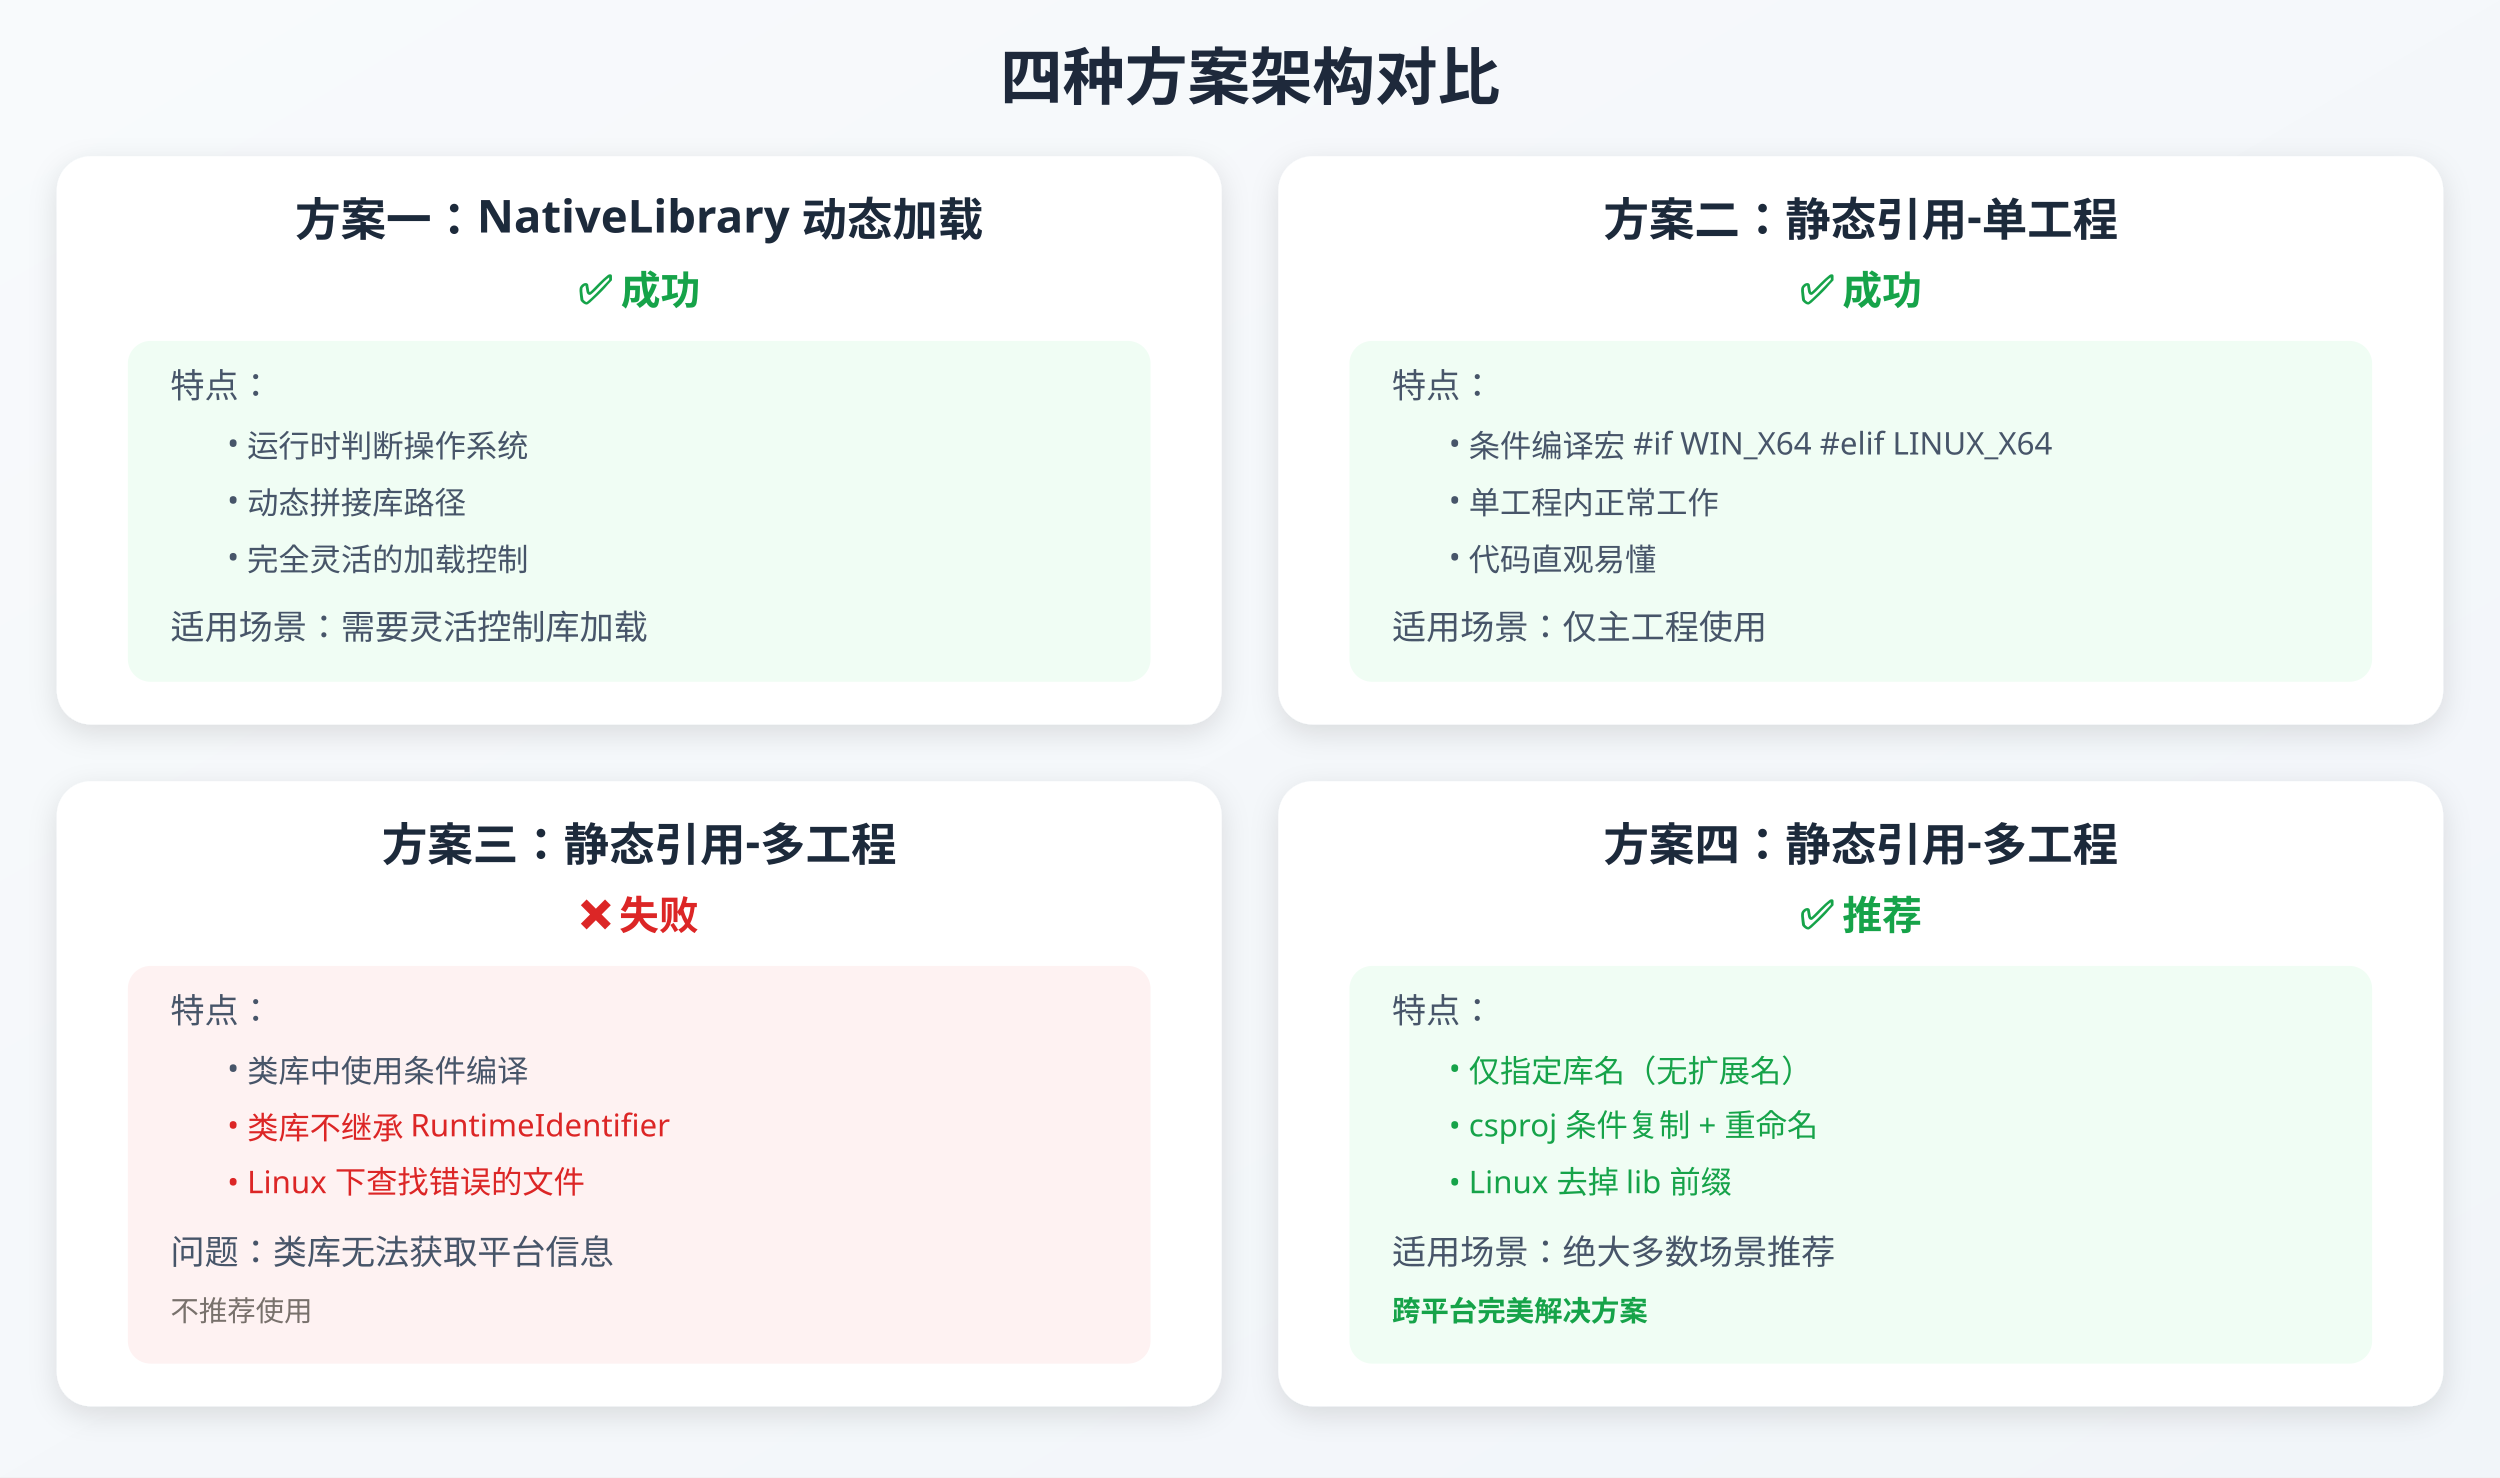
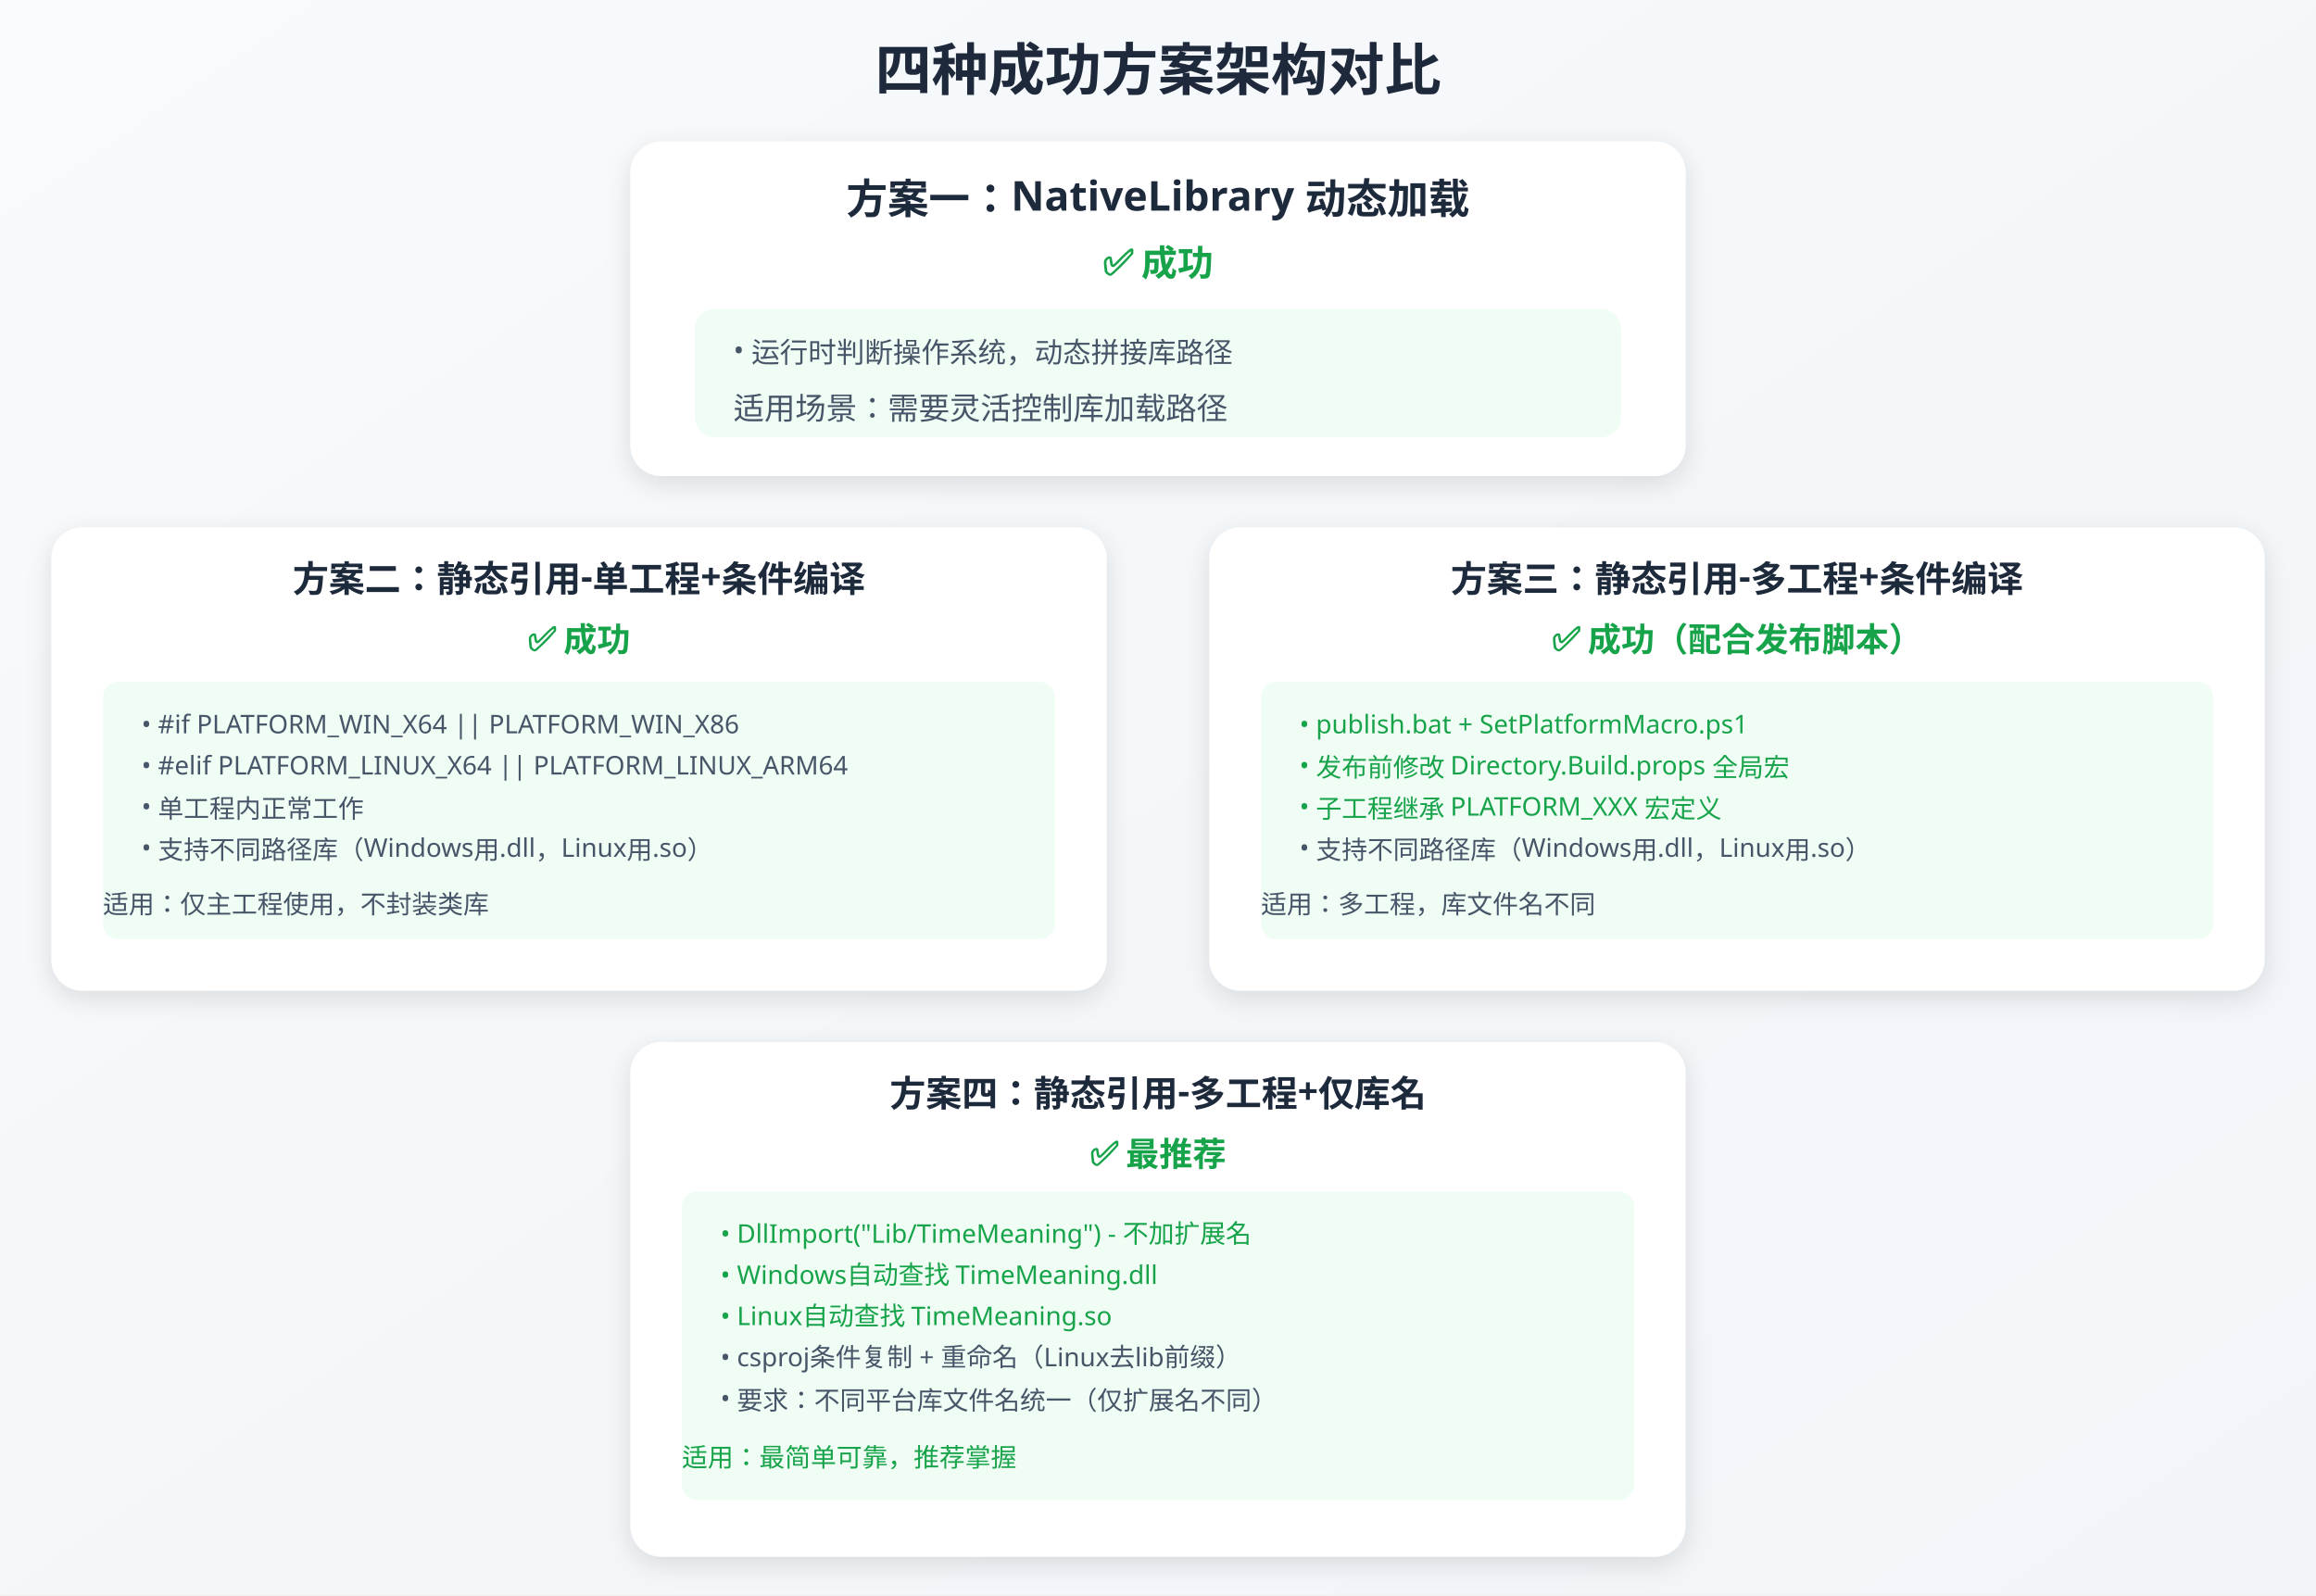
- <svg xmlns="http://www.w3.org/2000/svg" height="520" viewBox="0 0 880 520" width="880">
+ <svg xmlns="http://www.w3.org/2000/svg" height="620" viewBox="0 0 900 620" width="900">
  <defs>
    <linearGradient id="bgGrad" x1="0%" y1="0%" x2="100%" y2="100%">
      <stop offset="0%" stop-color="#f8fafc" />
      <stop offset="100%" stop-color="#f1f5f9" />
    </linearGradient>
    <linearGradient id="primaryGrad" x1="0%" y1="0%" x2="0%" y2="100%">
      <stop offset="0%" stop-color="#6366f1" />
      <stop offset="100%" stop-color="#4f46e5" />
    </linearGradient>
    <linearGradient id="successGrad" x1="0%" y1="0%" x2="0%" y2="100%">
      <stop offset="0%" stop-color="#22c55e" />
      <stop offset="100%" stop-color="#16a34a" />
    </linearGradient>
    <linearGradient id="warningGrad" x1="0%" y1="0%" x2="0%" y2="100%">
      <stop offset="0%" stop-color="#f59e0b" />
      <stop offset="100%" stop-color="#d97706" />
    </linearGradient>
    <linearGradient id="failGrad" x1="0%" y1="0%" x2="0%" y2="100%">
      <stop offset="0%" stop-color="#ef4444" />
      <stop offset="100%" stop-color="#dc2626" />
    </linearGradient>
    <filter id="cardShadow" x="-20%" y="-20%" width="140%" height="140%">
      <feDropShadow dx="0" dy="3" stdDeviation="5" flood-opacity="0.12" />
    </filter>
  </defs>
-   <rect fill="url(#bgGrad)" width="880" height="520" />
-   <text fill="#1e293b" font-family="Microsoft YaHei, sans-serif" font-size="22" font-weight="bold" text-anchor="middle" x="440" y="35">四种方案架构对比</text>
-   <g transform="translate(20, 55)" filter="url(#cardShadow)">
-     <rect fill="#fff" rx="12" width="410" height="200" />
+   <rect fill="url(#bgGrad)" width="900" height="620" />
+   <text fill="#1e293b" font-family="Microsoft YaHei, sans-serif" font-size="22" font-weight="bold" text-anchor="middle" x="450" y="35">四种成功方案架构对比</text>
+   <g transform="translate(245, 55)" filter="url(#cardShadow)">
+     <rect fill="#fff" rx="12" width="410" height="130" />
    <text fill="#1e293b" font-family="Microsoft YaHei, sans-serif" font-size="16" font-weight="bold" text-anchor="middle" x="205" y="28">方案一：NativeLibrary 动态加载</text>
    <text fill="#16a34a" font-family="Microsoft YaHei, sans-serif" font-size="14" font-weight="bold" text-anchor="middle" x="205" y="52">✅ 成功</text>
-     <rect fill="#f0fdf4" x="25" y="65" width="360" height="120" rx="8" />
-     <text fill="#475569" font-family="Microsoft YaHei, sans-serif" font-size="12" x="40" y="85">特点：</text>
-     <text fill="#475569" font-family="Microsoft YaHei, sans-serif" font-size="11" x="60" y="105">• 运行时判断操作系统</text>
-     <text fill="#475569" font-family="Microsoft YaHei, sans-serif" font-size="11" x="60" y="125">• 动态拼接库路径</text>
-     <text fill="#475569" font-family="Microsoft YaHei, sans-serif" font-size="11" x="60" y="145">• 完全灵活的加载控制</text>
-     <text fill="#475569" font-family="Microsoft YaHei, sans-serif" font-size="12" x="40" y="170">适用场景：需要灵活控制库加载</text>
+     <rect fill="#f0fdf4" x="25" y="65" width="360" height="50" rx="8" />
+     <text fill="#475569" font-family="Microsoft YaHei, sans-serif" font-size="11" x="40" y="85">• 运行时判断操作系统，动态拼接库路径</text>
+     <text fill="#475569" font-family="Microsoft YaHei, sans-serif" font-size="12" x="40" y="108">适用场景：需要灵活控制库加载路径</text>
  </g>
-   <g transform="translate(450, 55)" filter="url(#cardShadow)">
+   <g transform="translate(20, 205)" filter="url(#cardShadow)">
+     <rect fill="#fff" rx="12" width="410" height="180" />
+     <text fill="#1e293b" font-family="Microsoft YaHei, sans-serif" font-size="14" font-weight="bold" text-anchor="middle" x="205" y="25">方案二：静态引用-单工程+条件编译</text>
+     <text fill="#16a34a" font-family="Microsoft YaHei, sans-serif" font-size="13" font-weight="bold" text-anchor="middle" x="205" y="48">✅ 成功</text>
+     <rect fill="#f0fdf4" x="20" y="60" width="370" height="100" rx="6" />
+     <text fill="#475569" font-family="Microsoft YaHei, sans-serif" font-size="10" x="35" y="80">• #if PLATFORM_WIN_X64 || PLATFORM_WIN_X86</text>
+     <text fill="#475569" font-family="Microsoft YaHei, sans-serif" font-size="10" x="35" y="96">• #elif PLATFORM_LINUX_X64 || PLATFORM_LINUX_ARM64</text>
+     <text fill="#475569" font-family="Microsoft YaHei, sans-serif" font-size="10" x="35" y="112">• 单工程内正常工作</text>
+     <text fill="#475569" font-family="Microsoft YaHei, sans-serif" font-size="10" x="35" y="128">• 支持不同路径库（Windows用.dll，Linux用.so）</text>
+     <text fill="#475569" font-family="Microsoft YaHei, sans-serif" font-size="10" x="20" y="150">适用：仅主工程使用，不封装类库</text>
+   </g>
+   <g transform="translate(470, 205)" filter="url(#cardShadow)">
+     <rect fill="#fff" rx="12" width="410" height="180" />
+     <text fill="#1e293b" font-family="Microsoft YaHei, sans-serif" font-size="14" font-weight="bold" text-anchor="middle" x="205" y="25">方案三：静态引用-多工程+条件编译</text>
+     <text fill="#16a34a" font-family="Microsoft YaHei, sans-serif" font-size="13" font-weight="bold" text-anchor="middle" x="205" y="48">✅ 成功（配合发布脚本）</text>
+     <rect fill="#f0fdf4" x="20" y="60" width="370" height="100" rx="6" />
+     <text fill="#16a34a" font-family="Microsoft YaHei, sans-serif" font-size="10" x="35" y="80">• publish.bat + SetPlatformMacro.ps1</text>
+     <text fill="#16a34a" font-family="Microsoft YaHei, sans-serif" font-size="10" x="35" y="96">• 发布前修改 Directory.Build.props 全局宏</text>
+     <text fill="#16a34a" font-family="Microsoft YaHei, sans-serif" font-size="10" x="35" y="112">• 子工程继承 PLATFORM_XXX 宏定义</text>
+     <text fill="#475569" font-family="Microsoft YaHei, sans-serif" font-size="10" x="35" y="128">• 支持不同路径库（Windows用.dll，Linux用.so）</text>
+     <text fill="#475569" font-family="Microsoft YaHei, sans-serif" font-size="10" x="20" y="150">适用：多工程，库文件名不同</text>
+   </g>
+   <g transform="translate(245, 405)" filter="url(#cardShadow)">
    <rect fill="#fff" rx="12" width="410" height="200" />
-     <text fill="#1e293b" font-family="Microsoft YaHei, sans-serif" font-size="16" font-weight="bold" text-anchor="middle" x="205" y="28">方案二：静态引用-单工程</text>
-     <text fill="#16a34a" font-family="Microsoft YaHei, sans-serif" font-size="14" font-weight="bold" text-anchor="middle" x="205" y="52">✅ 成功</text>
-     <rect fill="#f0fdf4" x="25" y="65" width="360" height="120" rx="8" />
-     <text fill="#475569" font-family="Microsoft YaHei, sans-serif" font-size="12" x="40" y="85">特点：</text>
-     <text fill="#475569" font-family="Microsoft YaHei, sans-serif" font-size="11" x="60" y="105">• 条件编译宏 #if WIN_X64 #elif LINUX_X64</text>
-     <text fill="#475569" font-family="Microsoft YaHei, sans-serif" font-size="11" x="60" y="125">• 单工程内正常工作</text>
-     <text fill="#475569" font-family="Microsoft YaHei, sans-serif" font-size="11" x="60" y="145">• 代码直观易懂</text>
-     <text fill="#475569" font-family="Microsoft YaHei, sans-serif" font-size="12" x="40" y="170">适用场景：仅主工程使用</text>
-   </g>
-   <g transform="translate(20, 275)" filter="url(#cardShadow)">
-     <rect fill="#fff" rx="12" width="410" height="220" />
-     <text fill="#1e293b" font-family="Microsoft YaHei, sans-serif" font-size="16" font-weight="bold" text-anchor="middle" x="205" y="28">方案三：静态引用-多工程</text>
-     <text fill="#dc2626" font-family="Microsoft YaHei, sans-serif" font-size="14" font-weight="bold" text-anchor="middle" x="205" y="52">❌ 失败</text>
-     <rect fill="#fef2f2" x="25" y="65" width="360" height="140" rx="8" />
-     <text fill="#475569" font-family="Microsoft YaHei, sans-serif" font-size="12" x="40" y="85">特点：</text>
-     <text fill="#475569" font-family="Microsoft YaHei, sans-serif" font-size="11" x="60" y="105">• 类库中使用条件编译</text>
-     <text fill="#dc2626" font-family="Microsoft YaHei, sans-serif" font-size="11" x="60" y="125">• 类库不继承 RuntimeIdentifier</text>
-     <text fill="#dc2626" font-family="Microsoft YaHei, sans-serif" font-size="11" x="60" y="145">• Linux 下查找错误的文件</text>
-     <text fill="#475569" font-family="Microsoft YaHei, sans-serif" font-size="12" x="40" y="170">问题：类库无法获取平台信息</text>
-     <text fill="#78716c" font-family="Microsoft YaHei, sans-serif" font-size="10" x="40" y="190">不推荐使用</text>
-   </g>
-   <g transform="translate(450, 275)" filter="url(#cardShadow)">
-     <rect fill="#fff" rx="12" width="410" height="220" />
-     <text fill="#1e293b" font-family="Microsoft YaHei, sans-serif" font-size="16" font-weight="bold" text-anchor="middle" x="205" y="28">方案四：静态引用-多工程</text>
-     <text fill="#16a34a" font-family="Microsoft YaHei, sans-serif" font-size="14" font-weight="bold" text-anchor="middle" x="205" y="52">✅ 推荐</text>
-     <rect fill="#f0fdf4" x="25" y="65" width="360" height="140" rx="8" />
-     <text fill="#475569" font-family="Microsoft YaHei, sans-serif" font-size="12" x="40" y="85">特点：</text>
-     <text fill="#16a34a" font-family="Microsoft YaHei, sans-serif" font-size="11" x="60" y="105">• 仅指定库名（无扩展名）</text>
-     <text fill="#16a34a" font-family="Microsoft YaHei, sans-serif" font-size="11" x="60" y="125">• csproj 条件复制 + 重命名</text>
-     <text fill="#16a34a" font-family="Microsoft YaHei, sans-serif" font-size="11" x="60" y="145">• Linux 去掉 lib 前缀</text>
-     <text fill="#475569" font-family="Microsoft YaHei, sans-serif" font-size="12" x="40" y="170">适用场景：绝大多数场景推荐</text>
-     <text fill="#16a34a" font-family="Microsoft YaHei, sans-serif" font-size="10" font-weight="bold" x="40" y="190">跨平台完美解决方案</text>
+     <text fill="#1e293b" font-family="Microsoft YaHei, sans-serif" font-size="14" font-weight="bold" text-anchor="middle" x="205" y="25">方案四：静态引用-多工程+仅库名</text>
+     <text fill="#16a34a" font-family="Microsoft YaHei, sans-serif" font-size="13" font-weight="bold" text-anchor="middle" x="205" y="48">✅ 最推荐</text>
+     <rect fill="#f0fdf4" x="20" y="58" width="370" height="120" rx="6" />
+     <text fill="#16a34a" font-family="Microsoft YaHei, sans-serif" font-size="10" x="35" y="78">• DllImport("Lib/TimeMeaning") - 不加扩展名</text>
+     <text fill="#16a34a" font-family="Microsoft YaHei, sans-serif" font-size="10" x="35" y="94">• Windows自动查找 TimeMeaning.dll</text>
+     <text fill="#16a34a" font-family="Microsoft YaHei, sans-serif" font-size="10" x="35" y="110">• Linux自动查找 TimeMeaning.so</text>
+     <text fill="#475569" font-family="Microsoft YaHei, sans-serif" font-size="10" x="35" y="126">• csproj条件复制 + 重命名（Linux去lib前缀）</text>
+     <text fill="#475569" font-family="Microsoft YaHei, sans-serif" font-size="10" x="35" y="142">• 要求：不同平台库文件名统一（仅扩展名不同）</text>
+     <text fill="#16a34a" font-family="Microsoft YaHei, sans-serif" font-size="10" x="20" y="165">适用：最简单可靠，推荐掌握</text>
  </g>
</svg>
